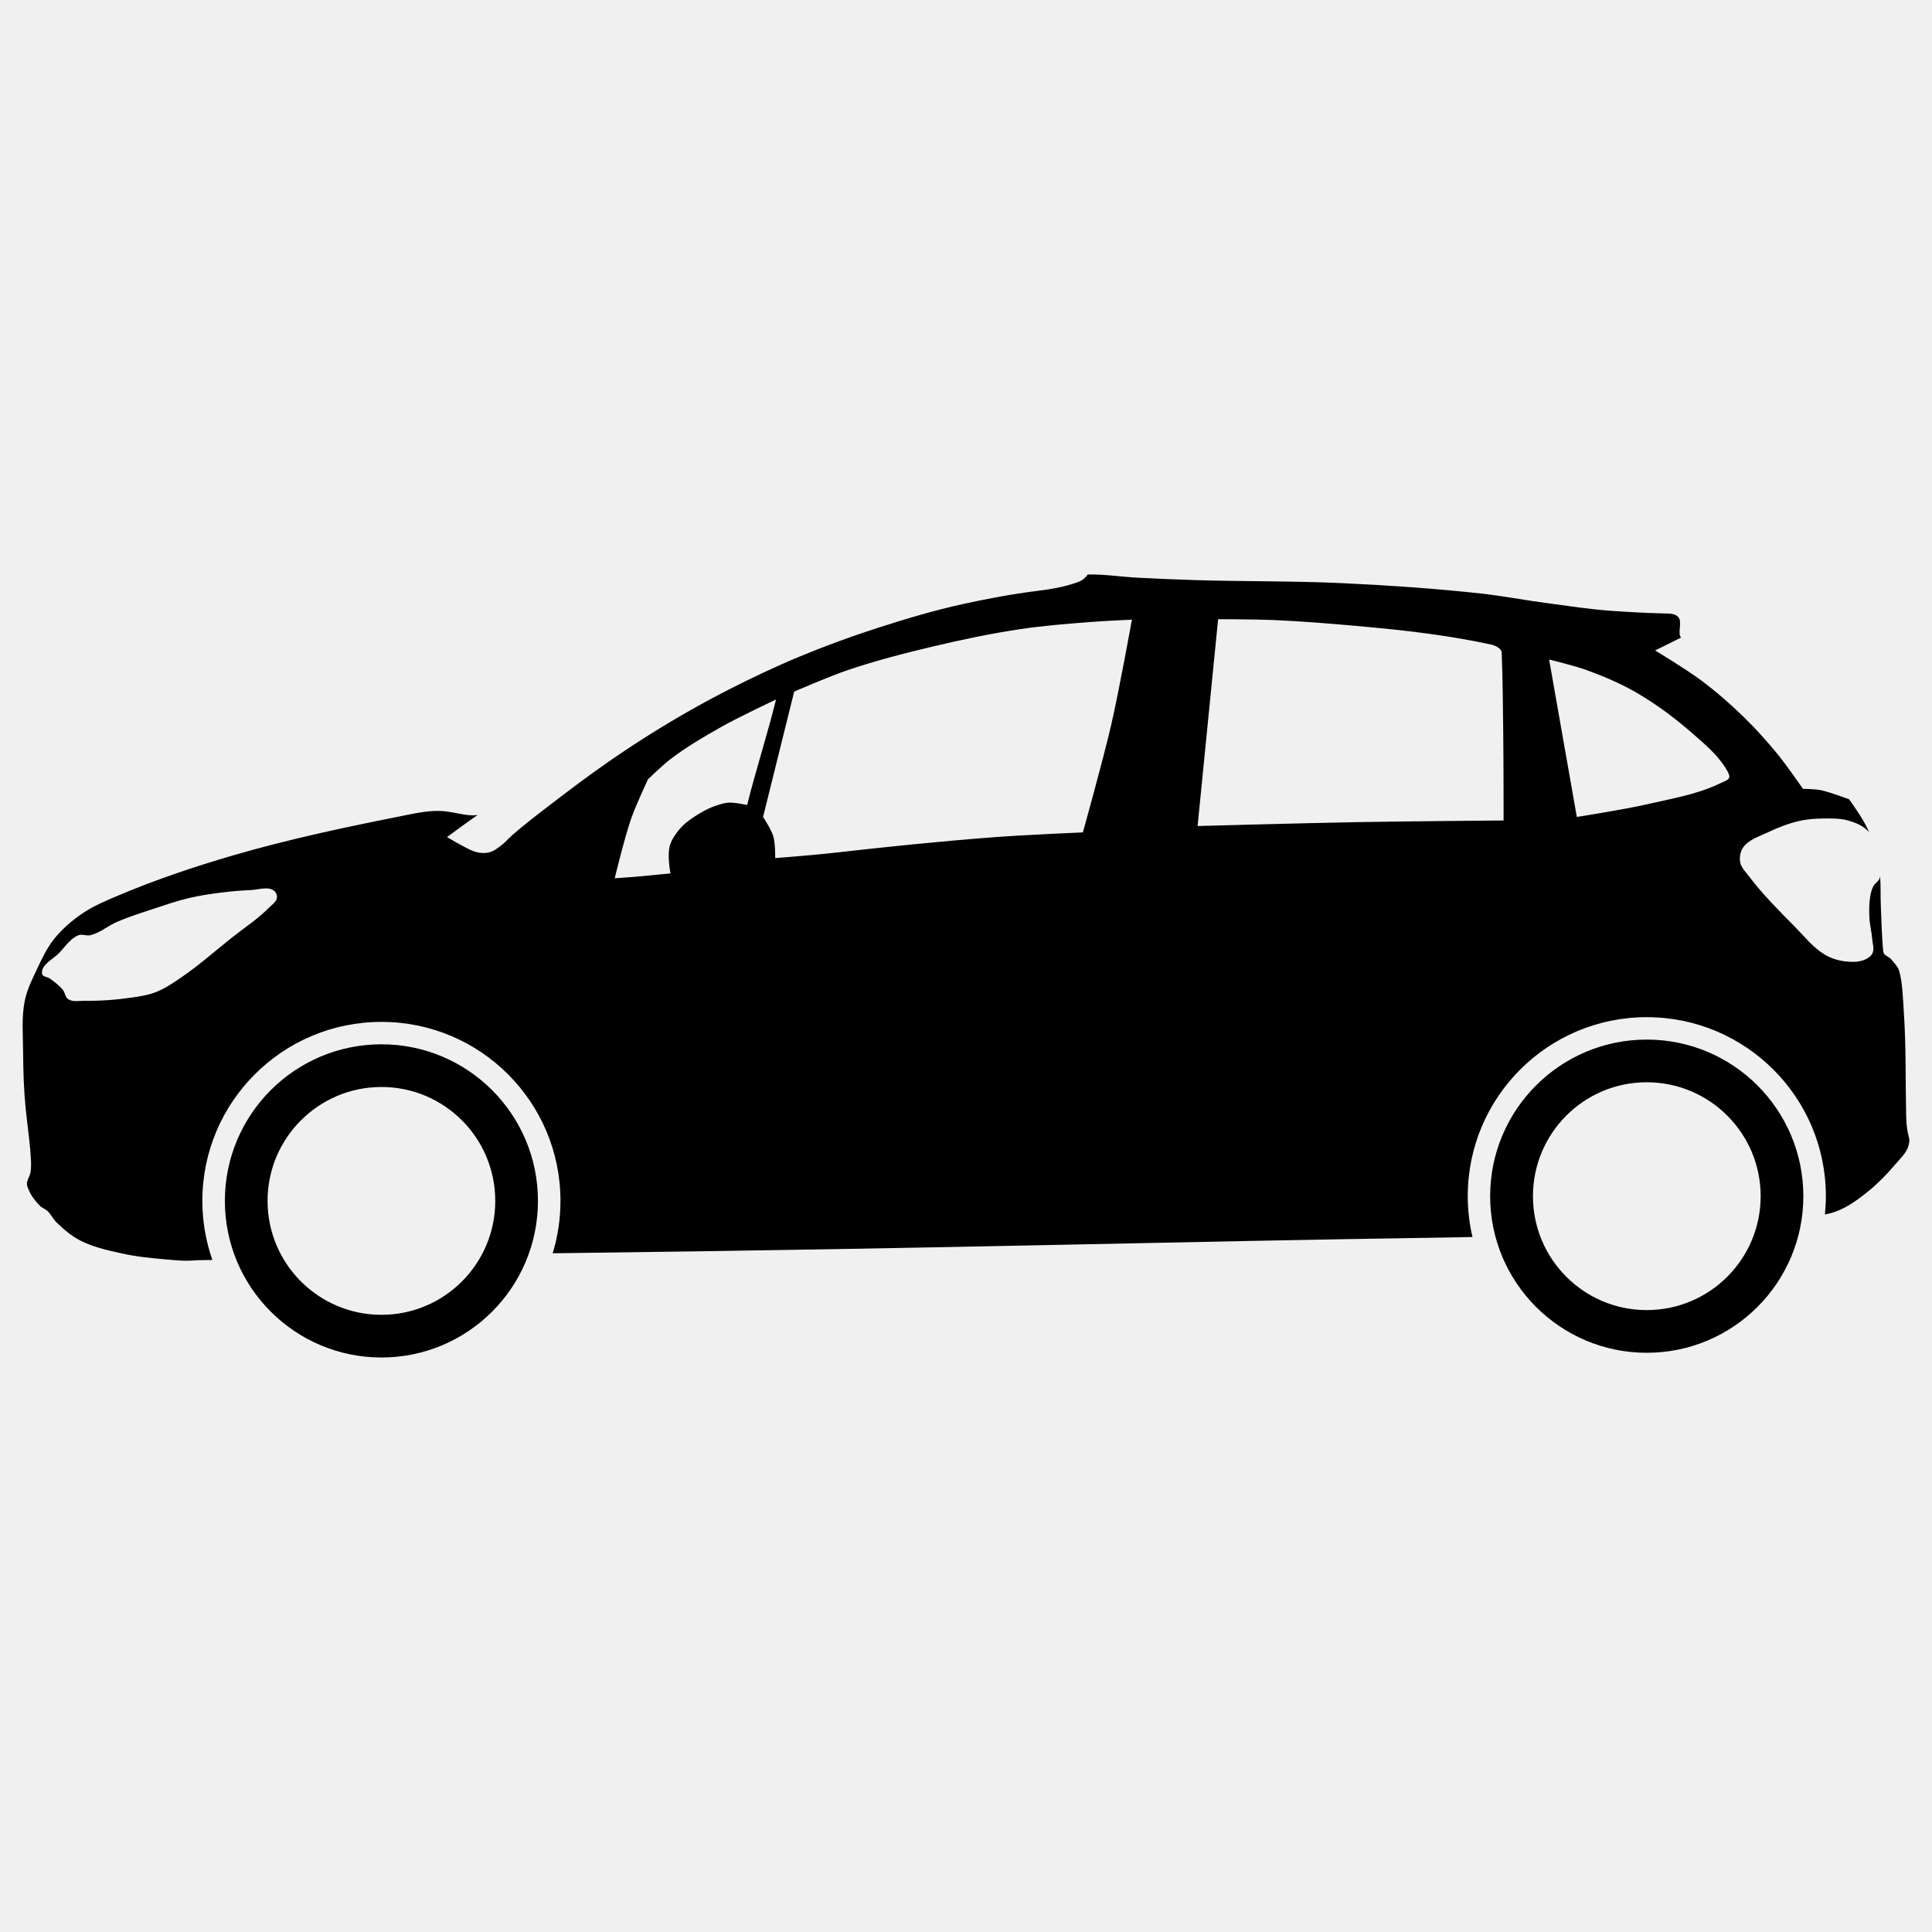
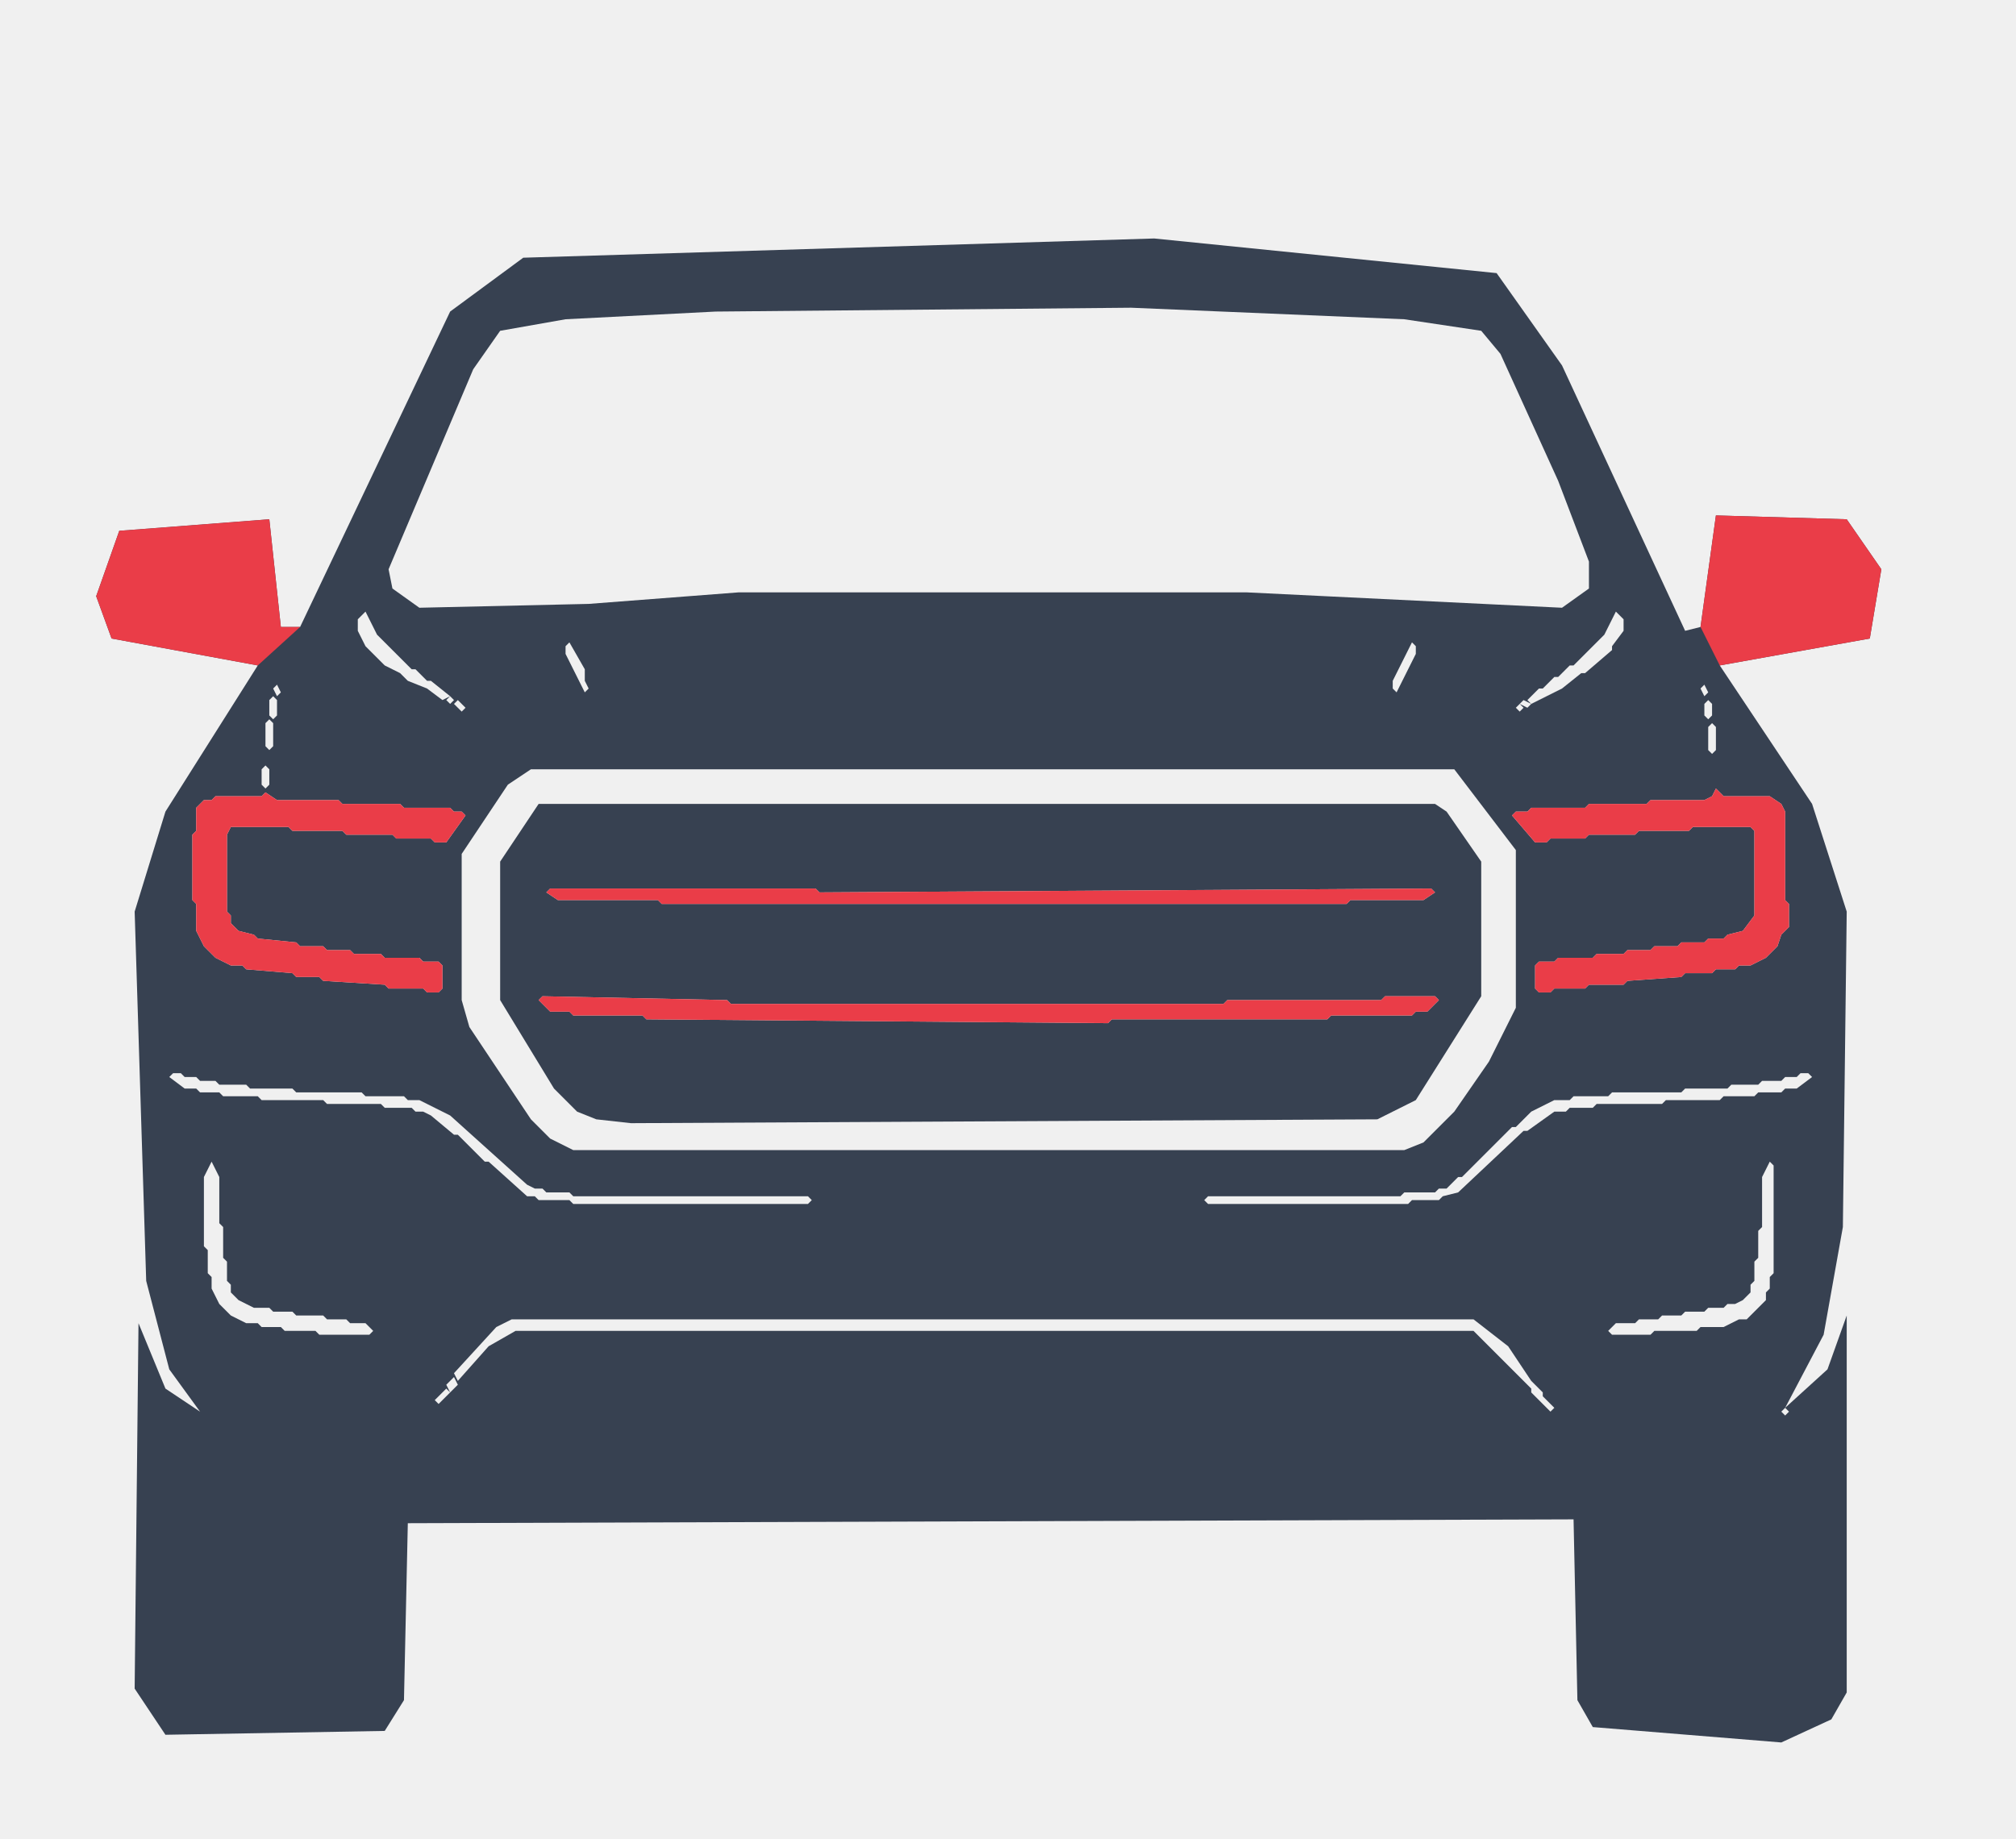
- <svg xmlns="http://www.w3.org/2000/svg" viewBox="0 0 512 512" id="svg2" version="1.1" fill="currentColor">
-   <g id="SVGRepo_bgCarrier" stroke-width="0" />
-   <g id="SVGRepo_tracerCarrier" stroke-linecap="round" stroke-linejoin="round" />
-   <g id="SVGRepo_iconCarrier">
-     <defs id="defs4" />
-     <g id="layer1" transform="translate(0,-540.3622)">
-       <path d="M 288.25 152.25 C 287.418 153.463 286.511 153.969 285.438 154.344 C 281.946 155.561 278.744 156.122 274.656 156.625 C 268.409 157.393 261.682 158.662 255.531 160 C 247.664 161.711 239.943 164.027 232.281 166.5 C 225.34 168.74 218.484 171.26 211.75 174.062 C 205.344 176.728 199.057 179.725 192.875 182.875 C 187.609 185.558 182.447 188.435 177.375 191.469 C 172.169 194.582 167.056 197.869 162.062 201.312 C 156.346 205.255 150.819 209.425 145.312 213.656 C 142.12 216.109 138.899 218.561 135.875 221.219 C 133.834 223.013 134.03 223.298 131.375 225.094 C 129.34 226.47 126.854 226.274 124.562 225.188 C 122.271 224.101 118.469 221.844 118.469 221.844 C 118.469 221.844 123.033 218.432 126.625 215.938 C 126.559 215.948 126.467 215.992 126.406 216 C 124.123 216.315 121.186 215.464 118.906 215.125 C 117.522 214.919 116.084 214.86 114.688 214.938 C 111.649 215.107 108.673 215.814 105.688 216.406 C 90.977 219.324 76.275 222.466 61.875 226.656 C 51.501 229.675 41.233 233.138 31.281 237.344 C 27.972 238.742 24.617 240.152 21.656 242.188 C 18.926 244.064 16.375 246.282 14.312 248.875 C 12.365 251.323 11.021 254.233 9.688 257.062 C 8.443 259.703 7.139 262.357 6.562 265.219 C 5.665 269.672 6.098 274.301 6.125 278.844 C 6.155 283.738 6.301 288.66 6.781 293.531 C 7.274 298.526 8 302.86 8.219 307.875 C 8.264 308.924 8.246 310.637 7.812 311.594 C 7.486 312.313 7.417 312.462 7.188 313.219 C 6.981 313.901 7.314 314.657 7.594 315.312 C 8.264 316.881 9.325 318.294 10.531 319.5 C 11.134 320.103 12.006 320.383 12.625 320.969 C 13.528 321.824 14.053 323.032 14.938 323.906 C 16.816 325.763 18.875 327.501 21.219 328.719 C 24.533 330.44 28.263 331.273 31.906 332.094 C 35.829 332.978 39.867 333.42 43.875 333.75 C 46.661 333.98 49.026 334.279 52.25 333.969 C 54.555 333.925 54.189 333.946 56.281 333.906 C 54.573 329.01 53.625 323.729 53.625 318.25 C 53.625 292.043 74.887 270.812 101.094 270.812 C 127.3 270.812 148.531 292.043 148.531 318.25 C 148.531 323.077 147.808 327.737 146.469 332.125 C 147.968 332.099 147.678 332.121 149.281 332.094 C 253.412 330.826 307.178 329.081 386.125 327.906 C 387.512 327.886 388.851 327.841 390.219 327.812 C 389.408 324.337 388.969 320.723 388.969 317 C 388.969 290.793 410.2 269.562 436.406 269.562 C 462.613 269.562 483.875 290.793 483.875 317 C 483.875 318.638 483.787 320.249 483.625 321.844 C 485.055 321.598 486.434 321.159 487.75 320.562 C 490.503 319.315 492.975 317.448 495.312 315.531 C 497.834 313.464 500.116 311.117 502.219 308.625 C 503.544 307.055 505.238 305.575 505.781 303.594 C 506.467 301.093 505.291 301.663 505.156 295.812 C 504.945 286.591 505.165 277.359 504.531 268.156 C 504.28 264.508 504.208 260.354 503.281 257.25 C 502.956 256.16 501.914 255.094 501.188 254.219 C 500.518 253.412 499.204 253.261 499.094 252.219 C 498.675 248.256 498.63 244.115 498.438 240.062 C 498.313 237.447 498.463 234.824 498.25 232.219 C 498.224 232.394 498.178 232.579 498.125 232.75 C 497.86 233.604 496.887 234.053 496.469 234.844 C 496.024 235.684 495.784 236.626 495.625 237.562 C 495.315 239.389 495.324 241.274 495.406 243.125 C 495.492 245.06 496.006 246.944 496.156 248.875 C 496.251 250.094 496.747 251.445 496.25 252.562 C 495.877 253.4 495.004 253.994 494.156 254.344 C 492.504 255.025 490.586 254.972 488.812 254.75 C 486.982 254.52 485.145 253.917 483.562 252.969 C 480.446 251.102 478.148 248.115 475.594 245.531 C 471.405 241.293 467.159 237.064 463.562 232.312 C 462.644 231.099 461.416 229.937 461.156 228.438 C 460.93 227.135 461.204 225.641 461.969 224.562 C 463.438 222.491 466.178 221.691 468.469 220.594 C 471.179 219.295 474.036 218.188 476.969 217.531 C 479.092 217.056 481.293 216.921 483.469 216.906 C 485.572 216.892 487.727 216.861 489.75 217.438 C 491.598 217.964 493.514 218.706 494.875 220.062 C 495.056 220.243 495.227 220.45 495.375 220.656 C 494.031 217.464 492.017 214.653 490.031 211.812 C 489.647 211.672 485.272 210.049 482.844 209.469 C 481.09 209.05 477.812 209.062 477.812 209.062 C 477.812 209.062 473.573 202.917 471.219 200.031 C 468.358 196.524 465.335 193.158 462.094 190 C 458.563 186.56 454.819 183.3 450.875 180.344 C 446.975 177.421 438.625 172.375 438.625 172.375 L 445.5 168.969 C 444.477 167.838 445.884 164.905 444.812 163.594 C 444 162.599 442.64 162.599 440.938 162.562 C 436.327 162.464 432.007 162.214 427.406 161.906 C 421.51 161.512 415.672 160.585 409.812 159.812 C 404.004 159.047 398.23 157.92 392.406 157.281 C 380.358 155.959 368.262 155.144 356.156 154.562 C 342.895 153.925 329.582 154.139 316.312 153.719 C 311.35 153.562 306.395 153.353 301.438 153.094 C 297.034 152.863 292.657 152.145 288.25 152.25 z M 322.812 164.094 C 322.812 164.094 332.523 164.108 337.375 164.312 C 344.372 164.608 351.368 165.161 358.344 165.781 C 365.483 166.416 372.623 167.085 379.719 168.094 C 384.881 168.828 390.255 169.743 395.125 170.812 C 396.292 171.069 397.924 171.806 397.969 173 C 398.244 180.346 398.289 187.338 398.375 194.5 C 398.467 202.149 398.469 217.438 398.469 217.438 C 398.469 217.438 372.552 217.644 359.594 217.875 C 345.515 218.126 317.375 218.906 317.375 218.906 L 322.812 164.094 z M 299.969 164.219 C 299.969 164.219 296.635 182.715 294.531 191.875 C 292.316 201.52 286.969 220.594 286.969 220.594 C 286.969 220.594 271.462 221.257 263.719 221.844 C 249.37 222.931 235.048 224.406 220.75 226.031 C 215.36 226.644 205.438 227.406 205.438 227.406 C 205.438 227.406 205.488 223.474 204.938 221.625 C 204.385 219.768 202.219 216.5 202.219 216.5 L 210.469 183.281 C 210.469 183.281 219.752 179.246 224.531 177.625 C 231.947 175.11 239.538 173.154 247.156 171.344 C 254.848 169.516 262.619 167.891 270.438 166.719 C 276.549 165.803 282.714 165.333 288.875 164.844 C 292.572 164.55 299.969 164.219 299.969 164.219 z M 410.531 174.781 C 410.531 174.781 417.323 176.426 420.594 177.625 C 425.173 179.303 429.698 181.224 433.906 183.688 C 439.17 186.769 444.102 190.478 448.688 194.5 C 451.808 197.237 455.08 199.981 457.281 203.5 C 459.229 206.612 458.232 206.472 455.375 207.812 C 449.429 210.603 442.807 211.68 436.406 213.156 C 430.284 214.569 417.875 216.5 417.875 216.5 L 410.531 174.781 z M 205.656 185.375 C 203.435 194.461 200.241 204.263 198 213.344 C 198 213.344 194.544 212.548 192.875 212.719 C 191.442 212.865 188.817 213.723 186.906 214.719 C 185.239 215.588 183.234 216.87 181.781 218.062 C 180.215 219.348 178.419 221.642 177.688 223.531 C 176.626 226.275 177.688 231.469 177.688 231.469 C 177.688 231.469 173.538 231.845 170.875 232.125 C 168.227 232.404 162.906 232.75 162.906 232.75 C 162.906 232.75 165.49 222.011 167.312 216.812 C 168.545 213.298 171.719 206.531 171.719 206.531 C 171.719 206.531 175.612 202.737 177.781 201.094 C 181.937 197.946 186.462 195.285 191 192.719 C 195.759 190.027 205.656 185.375 205.656 185.375 z M 70.281 235.438 C 71.023 235.418 71.743 235.503 72.375 235.875 C 72.995 236.24 73.463 237.064 73.406 237.781 C 73.308 239.021 71.968 239.834 71.094 240.719 C 68.194 243.652 64.698 245.903 61.469 248.469 C 56.949 252.059 52.622 255.918 47.844 259.156 C 45.771 260.561 43.675 261.991 41.344 262.906 C 39.277 263.718 37.041 264.054 34.844 264.375 C 30.756 264.971 26.631 265.275 22.5 265.219 C 21.026 265.199 19.335 265.606 18.094 264.812 C 17.276 264.29 17.243 263.03 16.625 262.281 C 15.68 261.136 14.45 260.218 13.25 259.344 C 12.592 258.864 11.297 258.896 11.156 258.094 C 10.737 255.697 14.112 254.207 15.781 252.438 C 17.342 250.783 18.693 248.668 20.812 247.844 C 21.789 247.464 22.918 248.085 23.938 247.844 C 26.522 247.234 28.619 245.322 31.062 244.281 C 34.132 242.974 37.331 241.951 40.5 240.906 C 43.69 239.854 46.886 238.736 50.156 237.969 C 53.052 237.29 55.986 236.868 58.938 236.5 C 61.442 236.188 63.978 235.98 66.5 235.875 C 67.722 235.824 69.045 235.469 70.281 235.438 z M 436.406 275.5 C 413.489 275.5 394.906 294.083 394.906 317 C 394.906 339.917 413.489 358.5 436.406 358.5 C 459.324 358.5 477.906 339.917 477.906 317 C 477.906 294.083 459.324 275.5 436.406 275.5 z M 101.094 276.75 C 78.176 276.75 59.594 295.333 59.594 318.25 C 59.594 341.167 78.176 359.75 101.094 359.75 C 124.011 359.75 142.562 341.167 142.562 318.25 C 142.562 295.333 124.011 276.75 101.094 276.75 z M 436.406 286.812 C 453.074 286.812 466.594 300.332 466.594 317 C 466.594 333.668 453.074 347.188 436.406 347.188 C 419.738 347.188 406.25 333.668 406.25 317 C 406.25 300.332 419.738 286.812 436.406 286.812 z M 101.094 288.062 C 117.762 288.062 131.25 301.582 131.25 318.25 C 131.25 334.918 117.762 348.438 101.094 348.438 C 84.426 348.438 70.906 334.918 70.906 318.25 C 70.906 301.582 84.426 288.062 101.094 288.062 z " id="path3796" transform="translate(0,540.3622)" />
-     </g>
-   </g>
+ <svg xmlns="http://www.w3.org/2000/svg" class="itsa-pickup-icon" viewBox="0 0 524 478" width="100%" height="100%" role="img" aria-label="Vehículo frontal">
+   <defs>
+     <style>
+       .itsa-pickup-icon .body{fill:#374151;transition:fill .2s ease}
+       .itsa-pickup-icon .headlight,
+       .itsa-pickup-icon .grille,
+       .itsa-pickup-icon .mirror{fill:#EA3D48;stroke:none;transition:fill .2s ease}
+       button:hover .itsa-pickup-icon .body,
+       .itsa-pickup-icon:hover .body{fill:#EA3D48}
+       button:hover .itsa-pickup-icon .headlight,
+       .itsa-pickup-icon:hover .headlight,
+       button:hover .itsa-pickup-icon .mirror,
+       .itsa-pickup-icon:hover .mirror{fill:#ffd43b}
+       button:hover .itsa-pickup-icon .grille,
+       .itsa-pickup-icon:hover .grille{fill:#fff}
+     </style>
+   </defs>
+   <path class="body" d="M 31,138 25,155 29,166 67,173 43,211 35,237 38,333 44,356 52,367 43,361 36,344 35,439 43,451 100,450 105,442 106,396 409,395 410,442 414,449 463,453 476,447 480,440 480,342 475,356 464,366 474,347 479,319 480,237 471,209 447,173 486,166 489,148 480,135 446,134 442,163 438,164 406,95 389,71 300,62 136,67 117,81 78,163 73,163 70,135 Z M 463,367 464,366 465,367 464,368 Z M 402,366 403,365 404,366 403,367 Z M 401,365 402,364 403,365 402,366 Z M 400,364 401,363 402,364 401,365 Z M 113,364 114,363 115,364 114,365 Z M 114,363 115,362 116,363 115,364 Z M 115,362 116,361 117,362 116,363 Z M 398,361 399,360 401,362 401,363 400,364 398,362 Z M 397,360 398,359 399,360 398,361 Z M 118,358 119,360 117,362 116,360 Z M 118,357 129,345 133,343 383,343 392,350 398,359 397,360 383,346 134,346 127,350 119,359 Z M 148,312 149,311 210,311 211,312 210,313 149,313 Z M 460,302 461,303 461,331 460,332 460,335 459,336 459,338 454,343 452,343 448,345 442,345 441,346 430,346 429,347 419,347 418,346 420,344 425,344 426,343 431,343 432,342 437,342 438,341 443,341 444,340 448,340 449,339 451,339 453,338 455,336 455,334 456,333 456,328 457,327 457,320 458,319 458,306 Z M 55,302 57,306 57,318 58,319 58,327 59,328 59,333 60,334 60,336 62,338 66,340 70,340 71,341 76,341 77,342 84,342 85,343 90,343 91,344 95,344 97,346 96,347 83,347 82,346 74,346 73,345 68,345 67,344 64,344 60,342 57,339 55,335 55,332 54,331 54,325 53,324 53,306 Z M 471,280 467,283 464,283 463,284 457,284 456,285 448,285 447,286 433,286 432,287 415,287 414,288 408,288 407,289 404,289 397,294 396,294 379,310 375,311 374,312 367,312 366,313 314,313 313,312 314,311 364,311 365,310 373,310 374,309 376,309 379,306 380,306 393,293 394,293 398,289 404,286 408,286 409,285 418,285 419,284 437,284 438,283 449,283 450,282 457,282 458,281 463,281 464,280 467,280 468,279 470,279 Z M 44,280 45,279 47,279 48,280 51,280 52,281 56,281 57,282 64,282 65,283 76,283 77,284 94,284 95,285 105,285 106,286 109,286 117,290 137,308 139,309 141,309 142,310 148,310 149,311 148,312 140,312 139,311 137,311 127,302 126,302 119,295 118,295 112,290 110,289 108,289 107,288 100,288 99,287 85,287 84,286 68,286 67,285 58,285 57,284 52,284 51,283 48,283 Z M 51,210 53,208 55,208 56,207 68,207 69,206 72,208 88,208 89,209 104,209 105,210 117,210 118,211 120,211 121,212 116,219 113,219 112,218 103,218 102,217 90,217 89,216 76,216 75,215 60,215 59,217 59,237 60,238 60,240 62,242 66,243 67,244 77,245 78,246 84,246 85,247 91,247 92,248 99,248 100,249 109,249 110,250 114,250 115,251 115,257 114,258 111,258 110,257 101,257 100,256 84,255 83,254 77,254 76,253 64,252 63,251 60,251 56,249 53,246 51,242 51,235 50,234 50,217 51,216 Z M 463,209 464,211 464,234 465,235 465,241 463,243 462,246 459,249 455,251 452,251 451,252 446,252 445,253 438,253 437,254 423,255 422,256 413,256 412,257 404,257 403,258 400,258 399,257 399,251 400,250 404,250 405,249 414,249 415,248 422,248 423,247 429,247 430,246 436,246 437,245 443,245 444,244 448,244 449,243 453,242 456,238 456,216 455,215 440,215 439,216 426,216 425,217 413,217 412,218 403,218 402,219 399,219 393,212 394,211 397,211 398,210 412,210 413,209 428,209 429,208 443,208 445,207 446,205 448,207 460,207 Z M 120,222 132,204 138,200 378,200 394,221 394,262 387,276 378,289 370,297 365,299 149,299 143,296 138,291 122,267 120,260 Z M 130,224 130,260 144,283 150,289 155,291 164,292 358,291 368,286 385,259 385,224 376,211 373,209 140,209 Z M 140,260 141,259 189,260 190,261 318,261 319,260 359,260 360,259 373,259 374,260 371,263 368,263 367,264 346,264 345,265 289,265 288,266 168,265 167,264 149,264 148,263 143,263 Z M 142,232 143,231 212,231 213,232 372,231 373,232 370,234 351,234 350,235 172,235 171,234 145,234 Z M 69,199 70,200 70,204 69,205 68,204 68,200 Z M 445,188 446,189 446,195 445,196 444,195 444,189 Z M 70,187 71,188 71,194 70,195 69,194 69,188 Z M 394,184 395,183 396,184 395,185 Z M 119,184 120,183 121,184 120,185 Z M 444,182 445,183 445,186 444,187 443,186 443,183 Z M 395,183 396,182 398,183 397,184 Z M 118,183 119,182 120,183 119,184 Z M 116,182 117,181 118,182 117,183 Z M 71,181 72,182 72,186 71,187 70,186 70,182 Z M 442,179 443,178 444,180 443,181 Z M 71,179 72,178 73,180 72,181 Z M 151,178 152,177 153,179 152,180 Z M 367,167 368,168 368,170 363,180 362,179 362,177 Z M 148,167 152,174 152,177 151,178 147,170 147,168 Z M 420,159 422,161 422,164 419,168 419,169 412,175 411,175 406,179 398,183 397,182 400,179 401,179 404,176 405,176 408,173 409,173 417,165 Z M 93,161 95,159 98,165 107,174 108,174 111,177 112,177 117,181 115,182 111,179 106,177 104,175 100,173 95,168 93,164 Z M 101,148 123,96 130,86 147,83 186,81 294,80 365,83 385,86 390,92 405,125 413,146 413,153 406,158 324,154 192,154 153,157 109,158 102,153 Z" fill-rule="evenodd" clip-rule="evenodd" />
+   <path class="mirror" d="M 70,135 31,138 25,155 29,166 67,173 78,163 73,163 Z M 447,173 486,166 489,148 480,135 446,134 442,163 Z" />
+   <path class="grille" d="M 140,260 141,259 189,260 190,261 318,261 319,260 359,260 360,259 373,259 374,260 371,263 368,263 367,264 346,264 345,265 289,265 288,266 168,265 167,264 149,264 148,263 143,263 Z M 142,232 143,231 212,231 213,232 372,231 373,232 370,234 351,234 350,235 172,235 171,234 145,234 Z" />
+   <path class="headlight" d="M 51,210 53,208 55,208 56,207 68,207 69,206 72,208 88,208 89,209 104,209 105,210 117,210 118,211 120,211 121,212 116,219 113,219 112,218 103,218 102,217 90,217 89,216 76,216 75,215 60,215 59,217 59,237 60,238 60,240 62,242 66,243 67,244 77,245 78,246 84,246 85,247 91,247 92,248 99,248 100,249 109,249 110,250 114,250 115,251 115,257 114,258 111,258 110,257 101,257 100,256 84,255 83,254 77,254 76,253 64,252 63,251 60,251 56,249 53,246 51,242 51,235 50,234 50,217 51,216 Z M 463,209 464,211 464,234 465,235 465,241 463,243 462,246 459,249 455,251 452,251 451,252 446,252 445,253 438,253 437,254 423,255 422,256 413,256 412,257 404,257 403,258 400,258 399,257 399,251 400,250 404,250 405,249 414,249 415,248 422,248 423,247 429,247 430,246 436,246 437,245 443,245 444,244 448,244 449,243 453,242 456,238 456,216 455,215 440,215 439,216 426,216 425,217 413,217 412,218 403,218 402,219 399,219 393,212 394,211 397,211 398,210 412,210 413,209 428,209 429,208 443,208 445,207 446,205 448,207 460,207 Z" fill-rule="evenodd" />
</svg>
